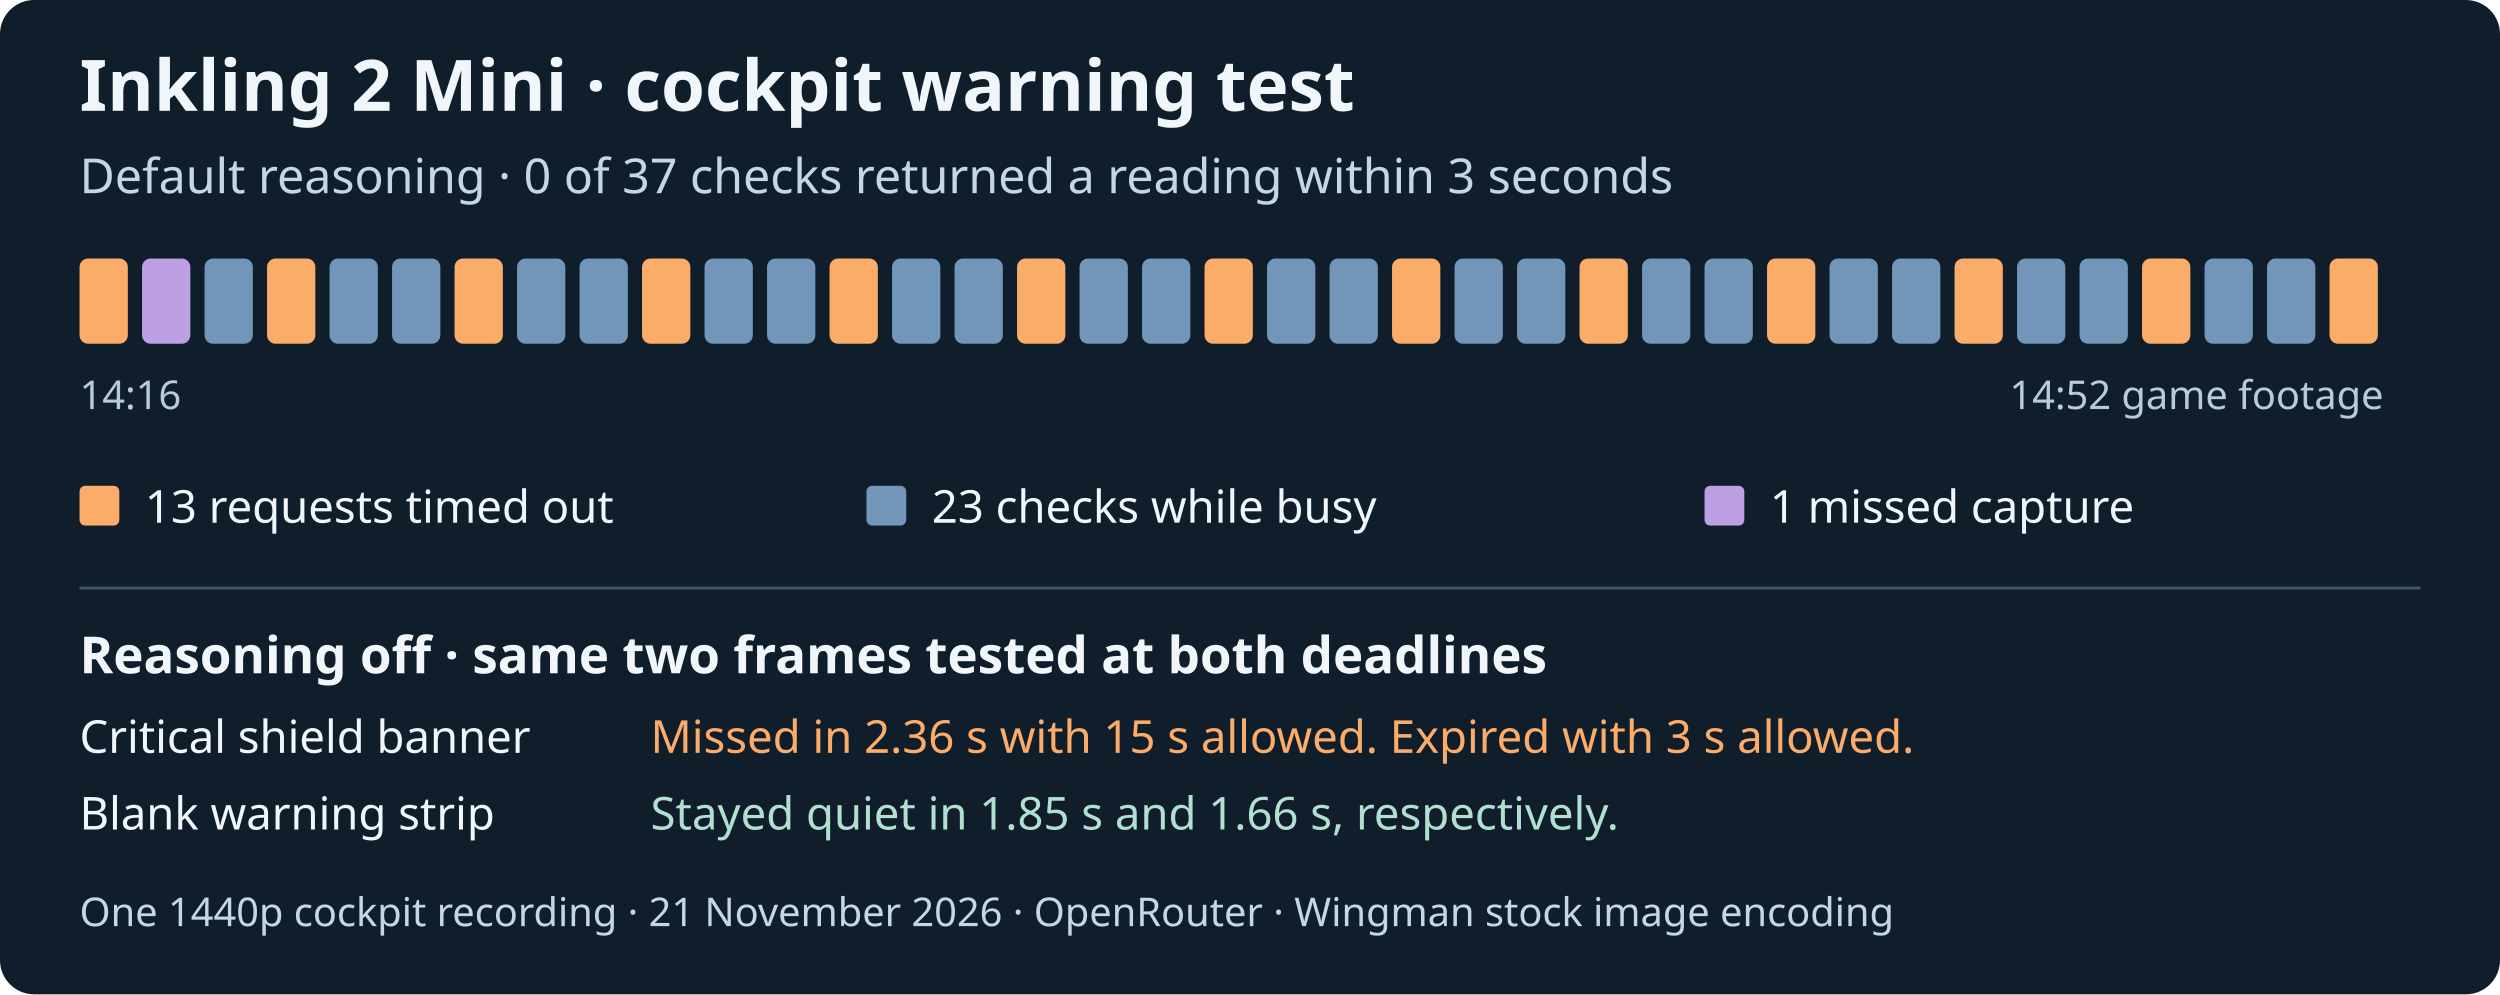
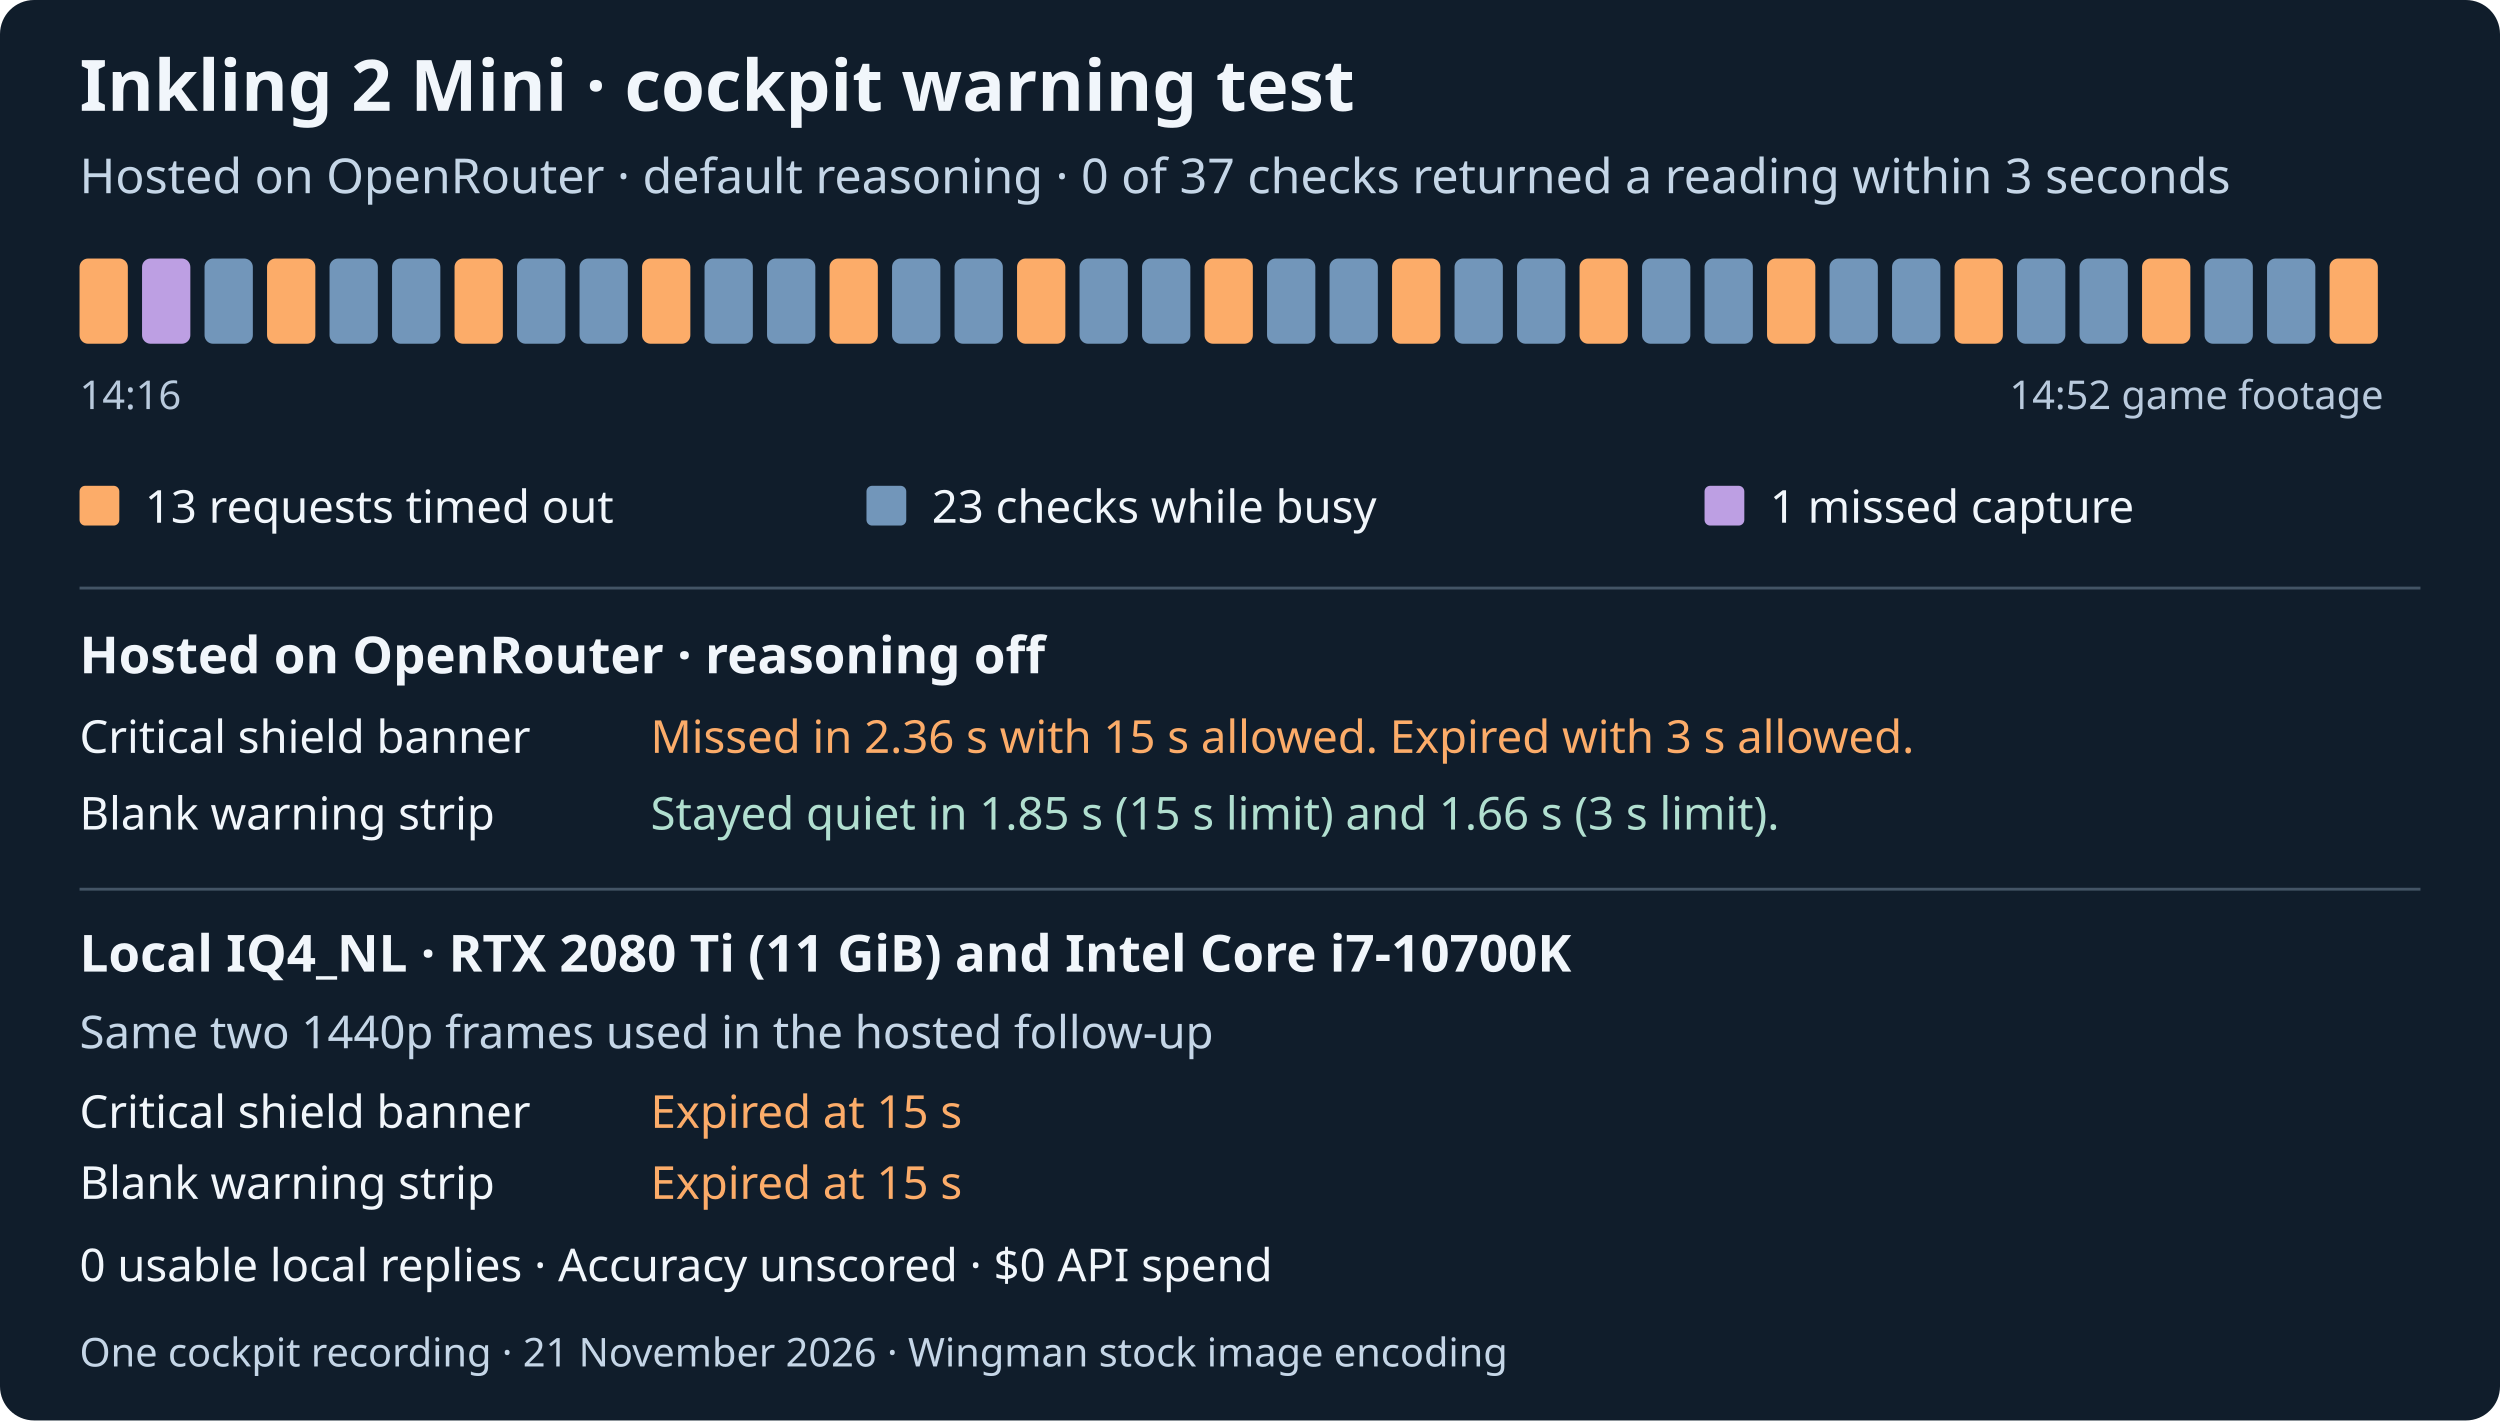
- <svg xmlns="http://www.w3.org/2000/svg" width="880" height="350" viewBox="0 0 880 350" role="img" aria-labelledby="title desc">
-   <rect width="880" height="350" rx="12" fill="#101d2b" />
+ <svg xmlns="http://www.w3.org/2000/svg" width="880" height="500" viewBox="0 0 880 500" role="img" aria-labelledby="title desc">
+   <rect width="880" height="500" rx="12" fill="#101d2b" />
  <g font-family="system-ui, sans-serif" fill="#f1f6fb">
    <text x="28" y="39" font-weight="700" font-size="25">Inkling 2 Mini · cockpit warning test</text>
-     <text x="28" y="68" fill="#c5d6e7" font-size="17">Default reasoning · 0 of 37 checks returned a reading within 3 seconds</text>
+     <text x="28" y="68" fill="#c5d6e7" font-size="17">Hosted on OpenRouter · default reasoning · 0 of 37 checks returned a reading within 3 seconds</text>
    <rect x="28" y="91" width="17" height="30" rx="3" fill="#fcac69" />
    <rect x="50" y="91" width="17" height="30" rx="3" fill="#bd9fe3" />
    <rect x="72" y="91" width="17" height="30" rx="3" fill="#7296ba" />
    <rect x="94" y="91" width="17" height="30" rx="3" fill="#fcac69" />
    <rect x="116" y="91" width="17" height="30" rx="3" fill="#7296ba" />
    <rect x="138" y="91" width="17" height="30" rx="3" fill="#7296ba" />
    <rect x="160" y="91" width="17" height="30" rx="3" fill="#fcac69" />
    <rect x="182" y="91" width="17" height="30" rx="3" fill="#7296ba" />
    <rect x="204" y="91" width="17" height="30" rx="3" fill="#7296ba" />
    <rect x="226" y="91" width="17" height="30" rx="3" fill="#fcac69" />
    <rect x="248" y="91" width="17" height="30" rx="3" fill="#7296ba" />
    <rect x="270" y="91" width="17" height="30" rx="3" fill="#7296ba" />
    <rect x="292" y="91" width="17" height="30" rx="3" fill="#fcac69" />
    <rect x="314" y="91" width="17" height="30" rx="3" fill="#7296ba" />
    <rect x="336" y="91" width="17" height="30" rx="3" fill="#7296ba" />
    <rect x="358" y="91" width="17" height="30" rx="3" fill="#fcac69" />
    <rect x="380" y="91" width="17" height="30" rx="3" fill="#7296ba" />
    <rect x="402" y="91" width="17" height="30" rx="3" fill="#7296ba" />
    <rect x="424" y="91" width="17" height="30" rx="3" fill="#fcac69" />
    <rect x="446" y="91" width="17" height="30" rx="3" fill="#7296ba" />
    <rect x="468" y="91" width="17" height="30" rx="3" fill="#7296ba" />
    <rect x="490" y="91" width="17" height="30" rx="3" fill="#fcac69" />
    <rect x="512" y="91" width="17" height="30" rx="3" fill="#7296ba" />
    <rect x="534" y="91" width="17" height="30" rx="3" fill="#7296ba" />
    <rect x="556" y="91" width="17" height="30" rx="3" fill="#fcac69" />
    <rect x="578" y="91" width="17" height="30" rx="3" fill="#7296ba" />
    <rect x="600" y="91" width="17" height="30" rx="3" fill="#7296ba" />
    <rect x="622" y="91" width="17" height="30" rx="3" fill="#fcac69" />
    <rect x="644" y="91" width="17" height="30" rx="3" fill="#7296ba" />
    <rect x="666" y="91" width="17" height="30" rx="3" fill="#7296ba" />
    <rect x="688" y="91" width="17" height="30" rx="3" fill="#fcac69" />
    <rect x="710" y="91" width="17" height="30" rx="3" fill="#7296ba" />
    <rect x="732" y="91" width="17" height="30" rx="3" fill="#7296ba" />
    <rect x="754" y="91" width="17" height="30" rx="3" fill="#fcac69" />
    <rect x="776" y="91" width="17" height="30" rx="3" fill="#7296ba" />
    <rect x="798" y="91" width="17" height="30" rx="3" fill="#7296ba" />
    <rect x="820" y="91" width="17" height="30" rx="3" fill="#fcac69" />
    <text x="28" y="144" fill="#b9cadd" font-size="14">14:16</text>
    <text x="839" y="144" text-anchor="end" fill="#b9cadd" font-size="14">14:52 game footage</text>
    <rect x="28" y="171" width="14" height="14" rx="2" fill="#fcac69" />
    <text x="51" y="184" font-size="16">13 requests timed out</text>
    <rect x="305" y="171" width="14" height="14" rx="2" fill="#7296ba" />
    <text x="328" y="184" font-size="16">23 checks while busy</text>
    <rect x="600" y="171" width="14" height="14" rx="2" fill="#bd9fe3" />
    <text x="623" y="184" font-size="16">1 missed capture</text>
    <path d="M28 207H852" stroke="#435465" />
-     <text x="28" y="237" font-size="18" font-weight="700">Reasoning off · same two frames tested at both deadlines</text>
+     <text x="28" y="237" font-size="18" font-weight="700">Hosted on OpenRouter · reasoning off</text>
    <text x="28" y="265" font-size="16">Critical shield banner</text>
    <text x="229" y="265" font-size="16" fill="#fcac69">Missed in 2.36 s with 15 s allowed. Expired with 3 s allowed.</text>
    <text x="28" y="292" font-size="16">Blank warning strip</text>
-     <text x="229" y="292" font-size="16" fill="#b1dfd0">Stayed quiet in 1.85 s and 1.66 s, respectively.</text>
-     <text x="28" y="326" font-size="14" fill="#c5d6e7">One 1440p cockpit recording · 21 November 2026 · OpenRouter · Wingman stock image encoding</text>
+     <text x="229" y="292" font-size="16" fill="#b1dfd0">Stayed quiet in 1.85 s (15 s limit) and 1.66 s (3 s limit).</text>
+     <path d="M28 313H852" stroke="#435465" />
+     <text x="28" y="342" font-size="18" font-weight="700">Local IQ4_NL · RTX 2080 Ti (11 GiB) and Intel Core i7-10700K</text>
+     <text x="28" y="369" font-size="16" fill="#c5d6e7">Same two 1440p frames used in the hosted follow-up</text>
+     <text x="28" y="397" font-size="16">Critical shield banner</text>
+     <text x="229" y="397" font-size="16" fill="#fcac69">Expired at 15 s</text>
+     <text x="28" y="422" font-size="16">Blank warning strip</text>
+     <text x="229" y="422" font-size="16" fill="#fcac69">Expired at 15 s</text>
+     <text x="28" y="451" font-size="16">0 usable local replies · Accuracy unscored · $0 API spend</text>
+     <text x="28" y="481" font-size="14" fill="#c5d6e7">One cockpit recording · 21 November 2026 · Wingman stock image encoding</text>
  </g>
</svg>
